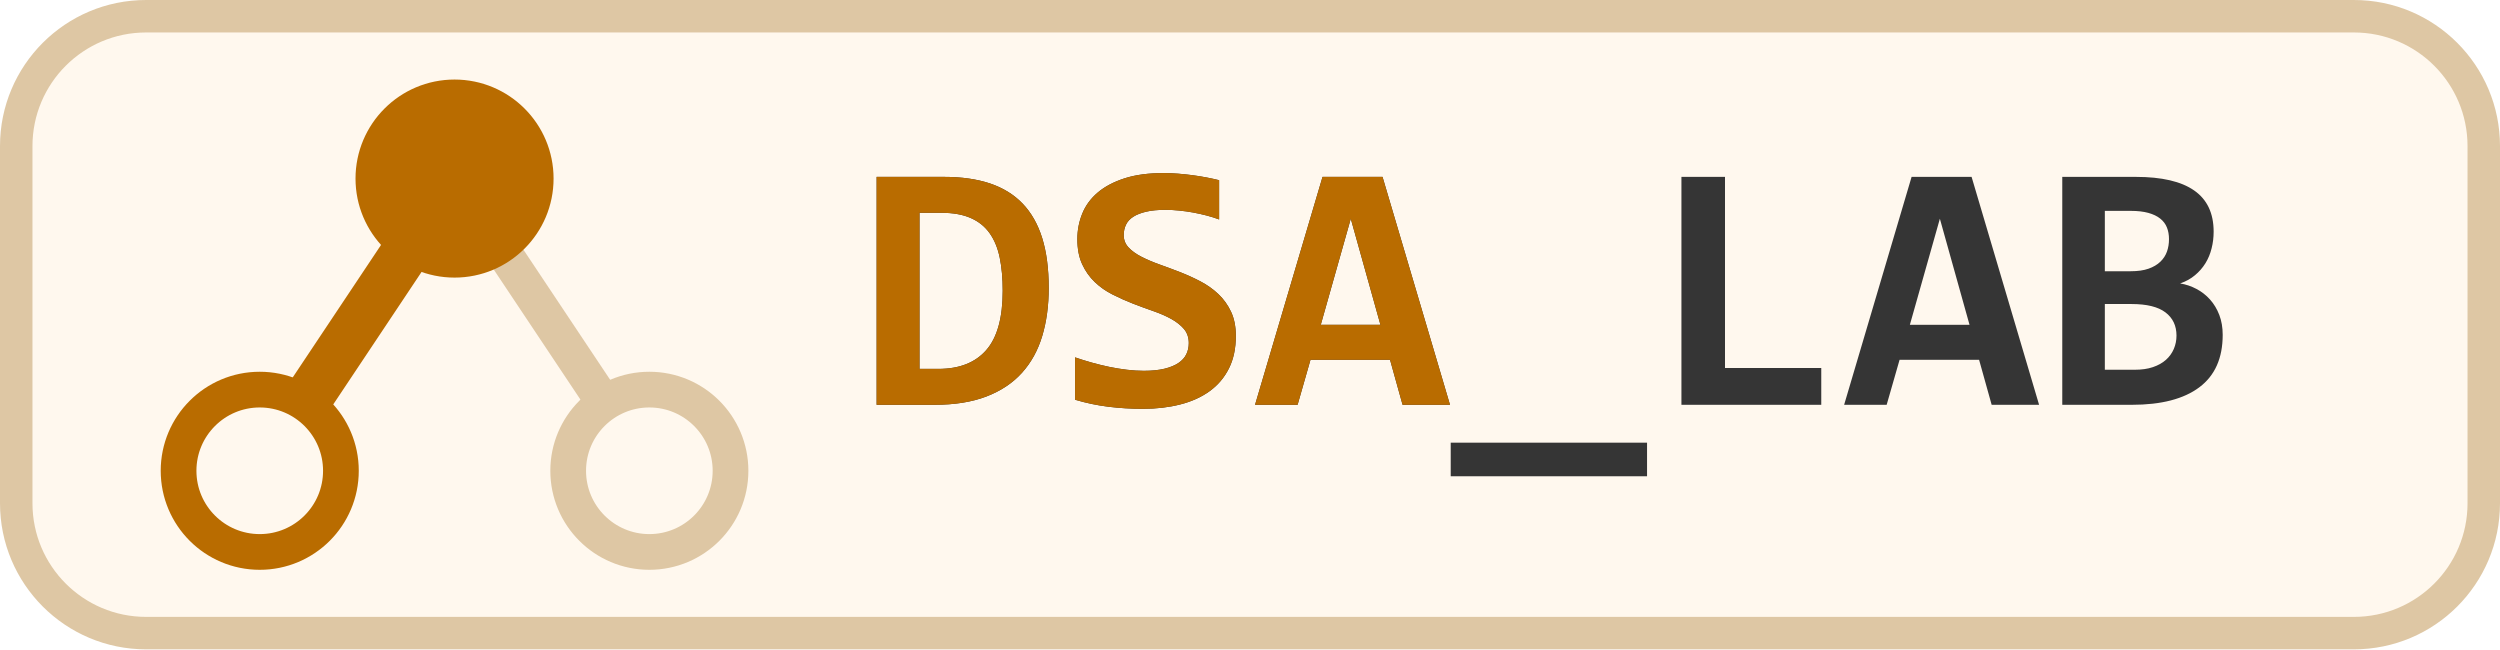
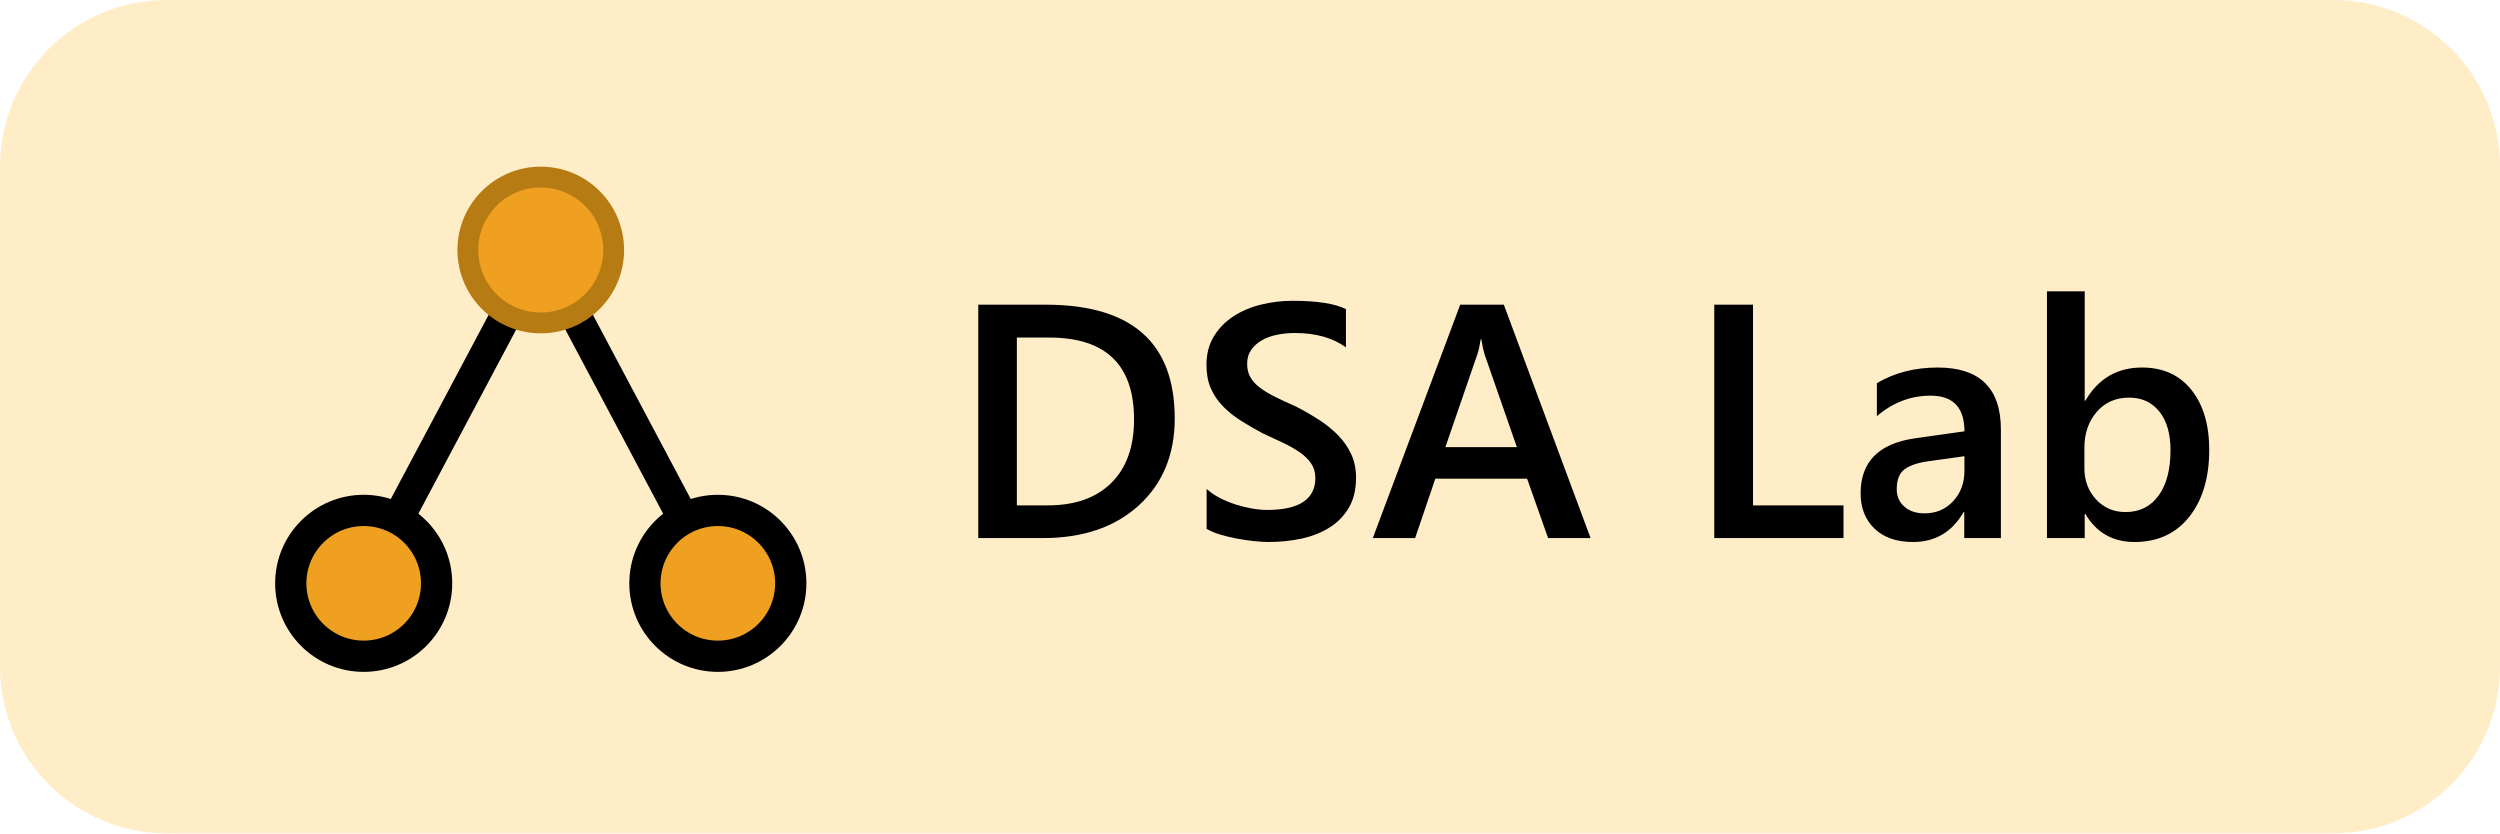
- <svg xmlns="http://www.w3.org/2000/svg" width="77" height="20" viewBox="0 0 77 20" role="img" aria-labelledby="title desc">
-   <rect x=".5" y=".5" width="76" height="19" rx="4" fill="#fff8ee" stroke="#dec7a4" />
-   <g fill="none" stroke="#dec7a4" stroke-width="1.1" stroke-linecap="round">
-     <path d="M14 5.5L8 14.5M14 5.5L20 14.5" />
-     <path d="M14 5.5L8 14.5" stroke="#b96c00" stroke-width="1.5" />
+ <svg xmlns="http://www.w3.org/2000/svg" width="120" height="40" viewBox="0 0 120 40" role="img" aria-labelledby="title desc">
+   <rect width="120" height="40" rx="8" fill="#ffedc7" />
+   <g transform="translate(13.957 8)" stroke-linecap="round" stroke-linejoin="round">
+     <path d="M12 4L3.5 20M12 4L20.5 20" fill="none" stroke="#000000" stroke-width="1.5" />
+     <circle cx="12" cy="4" r="3.5" fill="#f0a020" stroke="#b77b13" />
+     <circle cx="3.5" cy="20" r="3.5" fill="#f0a020" stroke="#000000" stroke-width="1.5" />
+     <circle cx="20.5" cy="20" r="3.5" fill="#f0a020" stroke="#000000" stroke-width="1.5" />
  </g>
-   <g stroke="#b96c00" stroke-width="1.1">
-     <circle cx="14" cy="5.5" r="2.5" fill="#b96c00" />
-     <circle cx="8" cy="14.5" r="2.5" fill="#fff8ee" />
-     <circle cx="20" cy="14.5" r="2.5" fill="#fff8ee" stroke="#dec7a4" />
-   </g>
-   <path fill="#353535" d="M32.301 8.869C32.301 9.414 32.234 9.908 32.1 10.352C31.966 10.796 31.756 11.174 31.471 11.488C31.187 11.801 30.822 12.043 30.378 12.213C29.934 12.383 29.403 12.468 28.783 12.468L27 12.468L27 5.448L29.079 5.448C29.616 5.448 30.086 5.515 30.489 5.649C30.891 5.784 31.227 5.99 31.496 6.27C31.764 6.549 31.966 6.904 32.1 7.333C32.234 7.763 32.301 8.275 32.301 8.869ZM30.883 8.955C30.883 8.576 30.853 8.237 30.792 7.94C30.731 7.643 30.628 7.391 30.483 7.186C30.338 6.98 30.144 6.823 29.9 6.716C29.657 6.608 29.354 6.554 28.993 6.554L28.321 6.554L28.321 11.362L28.901 11.362C29.549 11.362 30.042 11.168 30.378 10.781C30.715 10.395 30.883 9.786 30.883 8.955ZM38.064 10.346C38.064 10.73 37.994 11.063 37.852 11.345C37.711 11.628 37.513 11.862 37.259 12.046C37.005 12.231 36.702 12.368 36.351 12.457C36 12.547 35.617 12.592 35.202 12.592C34.833 12.592 34.477 12.57 34.133 12.527C33.789 12.484 33.449 12.413 33.112 12.312L33.112 11.007C33.277 11.064 33.449 11.118 33.628 11.168C33.807 11.218 33.987 11.262 34.168 11.3C34.349 11.337 34.528 11.367 34.708 11.388C34.887 11.41 35.06 11.421 35.229 11.421C35.479 11.421 35.692 11.399 35.868 11.356C36.043 11.313 36.186 11.254 36.297 11.179C36.408 11.104 36.489 11.014 36.539 10.91C36.589 10.807 36.614 10.692 36.614 10.567C36.614 10.395 36.565 10.251 36.467 10.134C36.368 10.018 36.238 9.915 36.077 9.825C35.916 9.736 35.733 9.655 35.527 9.584C35.321 9.512 35.111 9.435 34.898 9.353C34.685 9.27 34.476 9.177 34.27 9.073C34.064 8.97 33.88 8.841 33.719 8.687C33.558 8.533 33.428 8.349 33.33 8.136C33.231 7.923 33.182 7.666 33.182 7.365C33.182 7.09 33.232 6.828 33.333 6.581C33.433 6.334 33.59 6.118 33.805 5.934C34.02 5.75 34.296 5.603 34.632 5.494C34.969 5.384 35.375 5.33 35.852 5.33C35.991 5.33 36.137 5.336 36.289 5.349C36.441 5.361 36.592 5.377 36.74 5.397C36.889 5.417 37.032 5.44 37.17 5.467C37.308 5.494 37.434 5.521 37.549 5.55L37.549 6.759C37.434 6.716 37.309 6.676 37.173 6.64C37.037 6.605 36.896 6.573 36.751 6.546C36.606 6.52 36.46 6.499 36.313 6.485C36.167 6.47 36.027 6.463 35.895 6.463C35.662 6.463 35.465 6.482 35.304 6.52C35.143 6.557 35.01 6.609 34.906 6.675C34.802 6.742 34.727 6.823 34.681 6.92C34.634 7.016 34.611 7.124 34.611 7.242C34.611 7.389 34.66 7.515 34.759 7.621C34.857 7.726 34.988 7.821 35.151 7.905C35.314 7.989 35.498 8.068 35.704 8.142C35.91 8.215 36.121 8.294 36.338 8.378C36.554 8.462 36.766 8.558 36.971 8.665C37.177 8.773 37.362 8.903 37.525 9.057C37.688 9.211 37.818 9.393 37.917 9.603C38.015 9.812 38.064 10.06 38.064 10.346ZM43.199 12.468L42.813 11.082L40.363 11.082L39.966 12.468L38.655 12.468L40.734 5.448L42.582 5.448L44.66 12.468ZM41.604 6.737L40.68 10.003L42.517 10.003ZM44.682 14.67L44.682 13.634L50.729 13.634L50.729 14.67ZM51.788 12.468L51.788 5.448L53.13 5.448L53.13 11.335L56.095 11.335L56.095 12.468ZM61.343 12.468L60.956 11.082L58.507 11.082L58.109 12.468L56.799 12.468L58.877 5.448L60.725 5.448L62.804 12.468ZM59.748 6.737L58.824 10.003L60.661 10.003ZM63.518 12.468L63.518 5.448L65.785 5.448C66.583 5.448 67.182 5.588 67.581 5.867C67.981 6.146 68.18 6.569 68.18 7.135C68.18 7.31 68.16 7.481 68.118 7.647C68.077 7.814 68.014 7.967 67.928 8.107C67.842 8.246 67.734 8.37 67.605 8.477C67.477 8.585 67.324 8.669 67.149 8.73C67.324 8.758 67.492 8.815 67.651 8.899C67.81 8.983 67.95 9.092 68.07 9.227C68.19 9.361 68.285 9.519 68.355 9.702C68.425 9.885 68.459 10.089 68.459 10.314C68.459 11.03 68.22 11.568 67.74 11.928C67.26 12.288 66.567 12.468 65.661 12.468ZM66.805 7.365C66.805 7.233 66.784 7.113 66.741 7.006C66.698 6.898 66.629 6.807 66.534 6.732C66.439 6.656 66.317 6.598 66.169 6.557C66.02 6.516 65.84 6.495 65.629 6.495L64.829 6.495L64.829 8.354L65.629 8.354C65.844 8.354 66.025 8.328 66.174 8.276C66.323 8.224 66.444 8.152 66.539 8.061C66.634 7.97 66.702 7.865 66.743 7.747C66.785 7.629 66.805 7.502 66.805 7.365ZM65.752 11.388C65.964 11.388 66.149 11.362 66.308 11.308C66.468 11.254 66.601 11.18 66.709 11.085C66.816 10.99 66.897 10.878 66.953 10.749C67.008 10.62 67.036 10.483 67.036 10.336C67.036 10.031 66.922 9.793 66.695 9.621C66.468 9.449 66.119 9.364 65.65 9.364L64.829 9.364L64.829 11.388Z" />
-   <path fill="#b96c00" d="M32.301 8.869C32.301 9.414 32.234 9.908 32.1 10.352C31.966 10.796 31.756 11.174 31.471 11.488C31.187 11.801 30.822 12.043 30.378 12.213C29.934 12.383 29.403 12.468 28.783 12.468L27 12.468L27 5.448L29.079 5.448C29.616 5.448 30.086 5.515 30.489 5.649C30.891 5.784 31.227 5.99 31.496 6.27C31.764 6.549 31.966 6.904 32.1 7.333C32.234 7.763 32.301 8.275 32.301 8.869ZM30.883 8.955C30.883 8.576 30.853 8.237 30.792 7.94C30.731 7.643 30.628 7.391 30.483 7.186C30.338 6.98 30.144 6.823 29.9 6.716C29.657 6.608 29.354 6.554 28.993 6.554L28.321 6.554L28.321 11.362L28.901 11.362C29.549 11.362 30.042 11.168 30.378 10.781C30.715 10.395 30.883 9.786 30.883 8.955ZM38.064 10.346C38.064 10.73 37.994 11.063 37.852 11.345C37.711 11.628 37.513 11.862 37.259 12.046C37.005 12.231 36.702 12.368 36.351 12.457C36 12.547 35.617 12.592 35.202 12.592C34.833 12.592 34.477 12.57 34.133 12.527C33.789 12.484 33.449 12.413 33.112 12.312L33.112 11.007C33.277 11.064 33.449 11.118 33.628 11.168C33.807 11.218 33.987 11.262 34.168 11.3C34.349 11.337 34.528 11.367 34.708 11.388C34.887 11.41 35.06 11.421 35.229 11.421C35.479 11.421 35.692 11.399 35.868 11.356C36.043 11.313 36.186 11.254 36.297 11.179C36.408 11.104 36.489 11.014 36.539 10.91C36.589 10.807 36.614 10.692 36.614 10.567C36.614 10.395 36.565 10.251 36.467 10.134C36.368 10.018 36.238 9.915 36.077 9.825C35.916 9.736 35.733 9.655 35.527 9.584C35.321 9.512 35.111 9.435 34.898 9.353C34.685 9.27 34.476 9.177 34.27 9.073C34.064 8.97 33.88 8.841 33.719 8.687C33.558 8.533 33.428 8.349 33.33 8.136C33.231 7.923 33.182 7.666 33.182 7.365C33.182 7.09 33.232 6.828 33.333 6.581C33.433 6.334 33.59 6.118 33.805 5.934C34.02 5.75 34.296 5.603 34.632 5.494C34.969 5.384 35.375 5.33 35.852 5.33C35.991 5.33 36.137 5.336 36.289 5.349C36.441 5.361 36.592 5.377 36.74 5.397C36.889 5.417 37.032 5.44 37.17 5.467C37.308 5.494 37.434 5.521 37.549 5.55L37.549 6.759C37.434 6.716 37.309 6.676 37.173 6.64C37.037 6.605 36.896 6.573 36.751 6.546C36.606 6.52 36.46 6.499 36.313 6.485C36.167 6.47 36.027 6.463 35.895 6.463C35.662 6.463 35.465 6.482 35.304 6.52C35.143 6.557 35.01 6.609 34.906 6.675C34.802 6.742 34.727 6.823 34.681 6.92C34.634 7.016 34.611 7.124 34.611 7.242C34.611 7.389 34.66 7.515 34.759 7.621C34.857 7.726 34.988 7.821 35.151 7.905C35.314 7.989 35.498 8.068 35.704 8.142C35.91 8.215 36.121 8.294 36.338 8.378C36.554 8.462 36.766 8.558 36.971 8.665C37.177 8.773 37.362 8.903 37.525 9.057C37.688 9.211 37.818 9.393 37.917 9.603C38.015 9.812 38.064 10.06 38.064 10.346ZM43.199 12.468L42.813 11.082L40.363 11.082L39.966 12.468L38.655 12.468L40.734 5.448L42.582 5.448L44.66 12.468ZM41.604 6.737L40.68 10.003L42.517 10.003Z" />
+   <path id="label" fill="#000000" d="M46.957 25.828L46.957 14.625L50.191 14.625C54.322 14.625 56.387 16.445 56.387 20.086C56.387 21.815 55.814 23.204 54.668 24.254C53.522 25.303 51.986 25.828 50.059 25.828ZM48.809 16.203L48.809 24.258L50.293 24.258C51.6 24.258 52.617 23.898 53.344 23.18C54.07 22.461 54.434 21.445 54.434 20.133C54.434 17.513 53.077 16.203 50.363 16.203ZM57.918 25.383L57.918 23.469C58.09 23.625 58.294 23.766 58.531 23.891C58.768 24.016 59.02 24.121 59.285 24.207C59.551 24.293 59.816 24.359 60.082 24.406C60.348 24.453 60.592 24.477 60.816 24.477C61.598 24.477 62.18 24.346 62.563 24.086C62.945 23.826 63.137 23.448 63.137 22.953C63.137 22.688 63.073 22.457 62.945 22.262C62.818 22.066 62.639 21.888 62.41 21.727C62.181 21.565 61.911 21.41 61.602 21.262C61.292 21.113 60.96 20.958 60.605 20.797C60.225 20.594 59.871 20.388 59.543 20.18C59.215 19.971 58.93 19.741 58.688 19.488C58.445 19.236 58.255 18.951 58.117 18.633C57.979 18.315 57.91 17.943 57.91 17.516C57.91 16.99 58.029 16.533 58.266 16.145C58.503 15.757 58.815 15.436 59.203 15.184C59.591 14.931 60.033 14.743 60.527 14.621C61.022 14.499 61.527 14.438 62.043 14.438C63.215 14.438 64.069 14.57 64.605 14.836L64.605 16.672C63.97 16.214 63.152 15.984 62.152 15.984C61.876 15.984 61.602 16.01 61.328 16.063C61.055 16.115 60.81 16.201 60.594 16.32C60.378 16.44 60.202 16.594 60.066 16.781C59.931 16.969 59.863 17.195 59.863 17.461C59.863 17.711 59.915 17.927 60.02 18.109C60.124 18.292 60.276 18.458 60.477 18.609C60.677 18.76 60.922 18.908 61.211 19.051C61.5 19.194 61.835 19.349 62.215 19.516C62.605 19.719 62.974 19.932 63.32 20.156C63.667 20.38 63.971 20.628 64.234 20.898C64.497 21.169 64.706 21.47 64.859 21.801C65.013 22.132 65.09 22.508 65.09 22.93C65.09 23.497 64.975 23.977 64.746 24.367C64.517 24.758 64.208 25.076 63.82 25.32C63.432 25.565 62.986 25.742 62.48 25.852C61.975 25.961 61.441 26.016 60.879 26.016C60.691 26.016 60.461 26.001 60.188 25.973C59.914 25.944 59.634 25.902 59.348 25.848C59.061 25.793 58.79 25.727 58.535 25.648C58.28 25.57 58.074 25.482 57.918 25.383ZM76.348 25.828L74.309 25.828L73.301 22.977L68.895 22.977L67.926 25.828L65.895 25.828L70.09 14.625L72.184 14.625ZM72.809 21.461L71.254 16.992C71.207 16.846 71.158 16.612 71.105 16.289L71.074 16.289C71.027 16.586 70.975 16.82 70.918 16.992L69.379 21.461ZM88.488 25.828L82.285 25.828L82.285 14.625L84.145 14.625L84.145 24.258L88.488 24.258ZM96.043 25.828L94.285 25.828L94.285 24.578L94.254 24.578C93.702 25.536 92.892 26.016 91.824 26.016C91.038 26.016 90.422 25.802 89.977 25.375C89.531 24.948 89.309 24.383 89.309 23.68C89.309 22.169 90.178 21.289 91.918 21.039L94.293 20.703C94.293 19.563 93.751 18.992 92.668 18.992C91.715 18.992 90.855 19.32 90.09 19.977L90.09 18.391C90.934 17.891 91.908 17.641 93.012 17.641C95.033 17.641 96.043 18.635 96.043 20.625ZM94.293 21.898L92.613 22.133C92.092 22.201 91.701 22.327 91.438 22.512C91.174 22.697 91.043 23.021 91.043 23.484C91.043 23.823 91.164 24.1 91.406 24.316C91.648 24.533 91.973 24.641 92.379 24.641C92.931 24.641 93.388 24.447 93.75 24.059C94.112 23.671 94.293 23.182 94.293 22.594ZM100.098 24.672L100.066 24.672L100.066 25.828L98.254 25.828L98.254 13.984L100.066 13.984L100.066 19.234L100.098 19.234C100.717 18.172 101.624 17.641 102.816 17.641C103.827 17.641 104.617 17.999 105.188 18.715C105.758 19.431 106.043 20.391 106.043 21.594C106.043 22.932 105.723 24.004 105.082 24.809C104.441 25.613 103.566 26.016 102.457 26.016C101.415 26.016 100.629 25.568 100.098 24.672ZM100.051 21.492L100.051 22.484C100.051 23.068 100.237 23.563 100.609 23.969C100.982 24.375 101.454 24.578 102.027 24.578C102.699 24.578 103.227 24.316 103.609 23.793C103.992 23.27 104.184 22.539 104.184 21.602C104.184 20.815 104.005 20.199 103.648 19.754C103.292 19.309 102.809 19.086 102.199 19.086C101.553 19.086 101.034 19.315 100.641 19.773C100.247 20.232 100.051 20.805 100.051 21.492Z" />
</svg>
